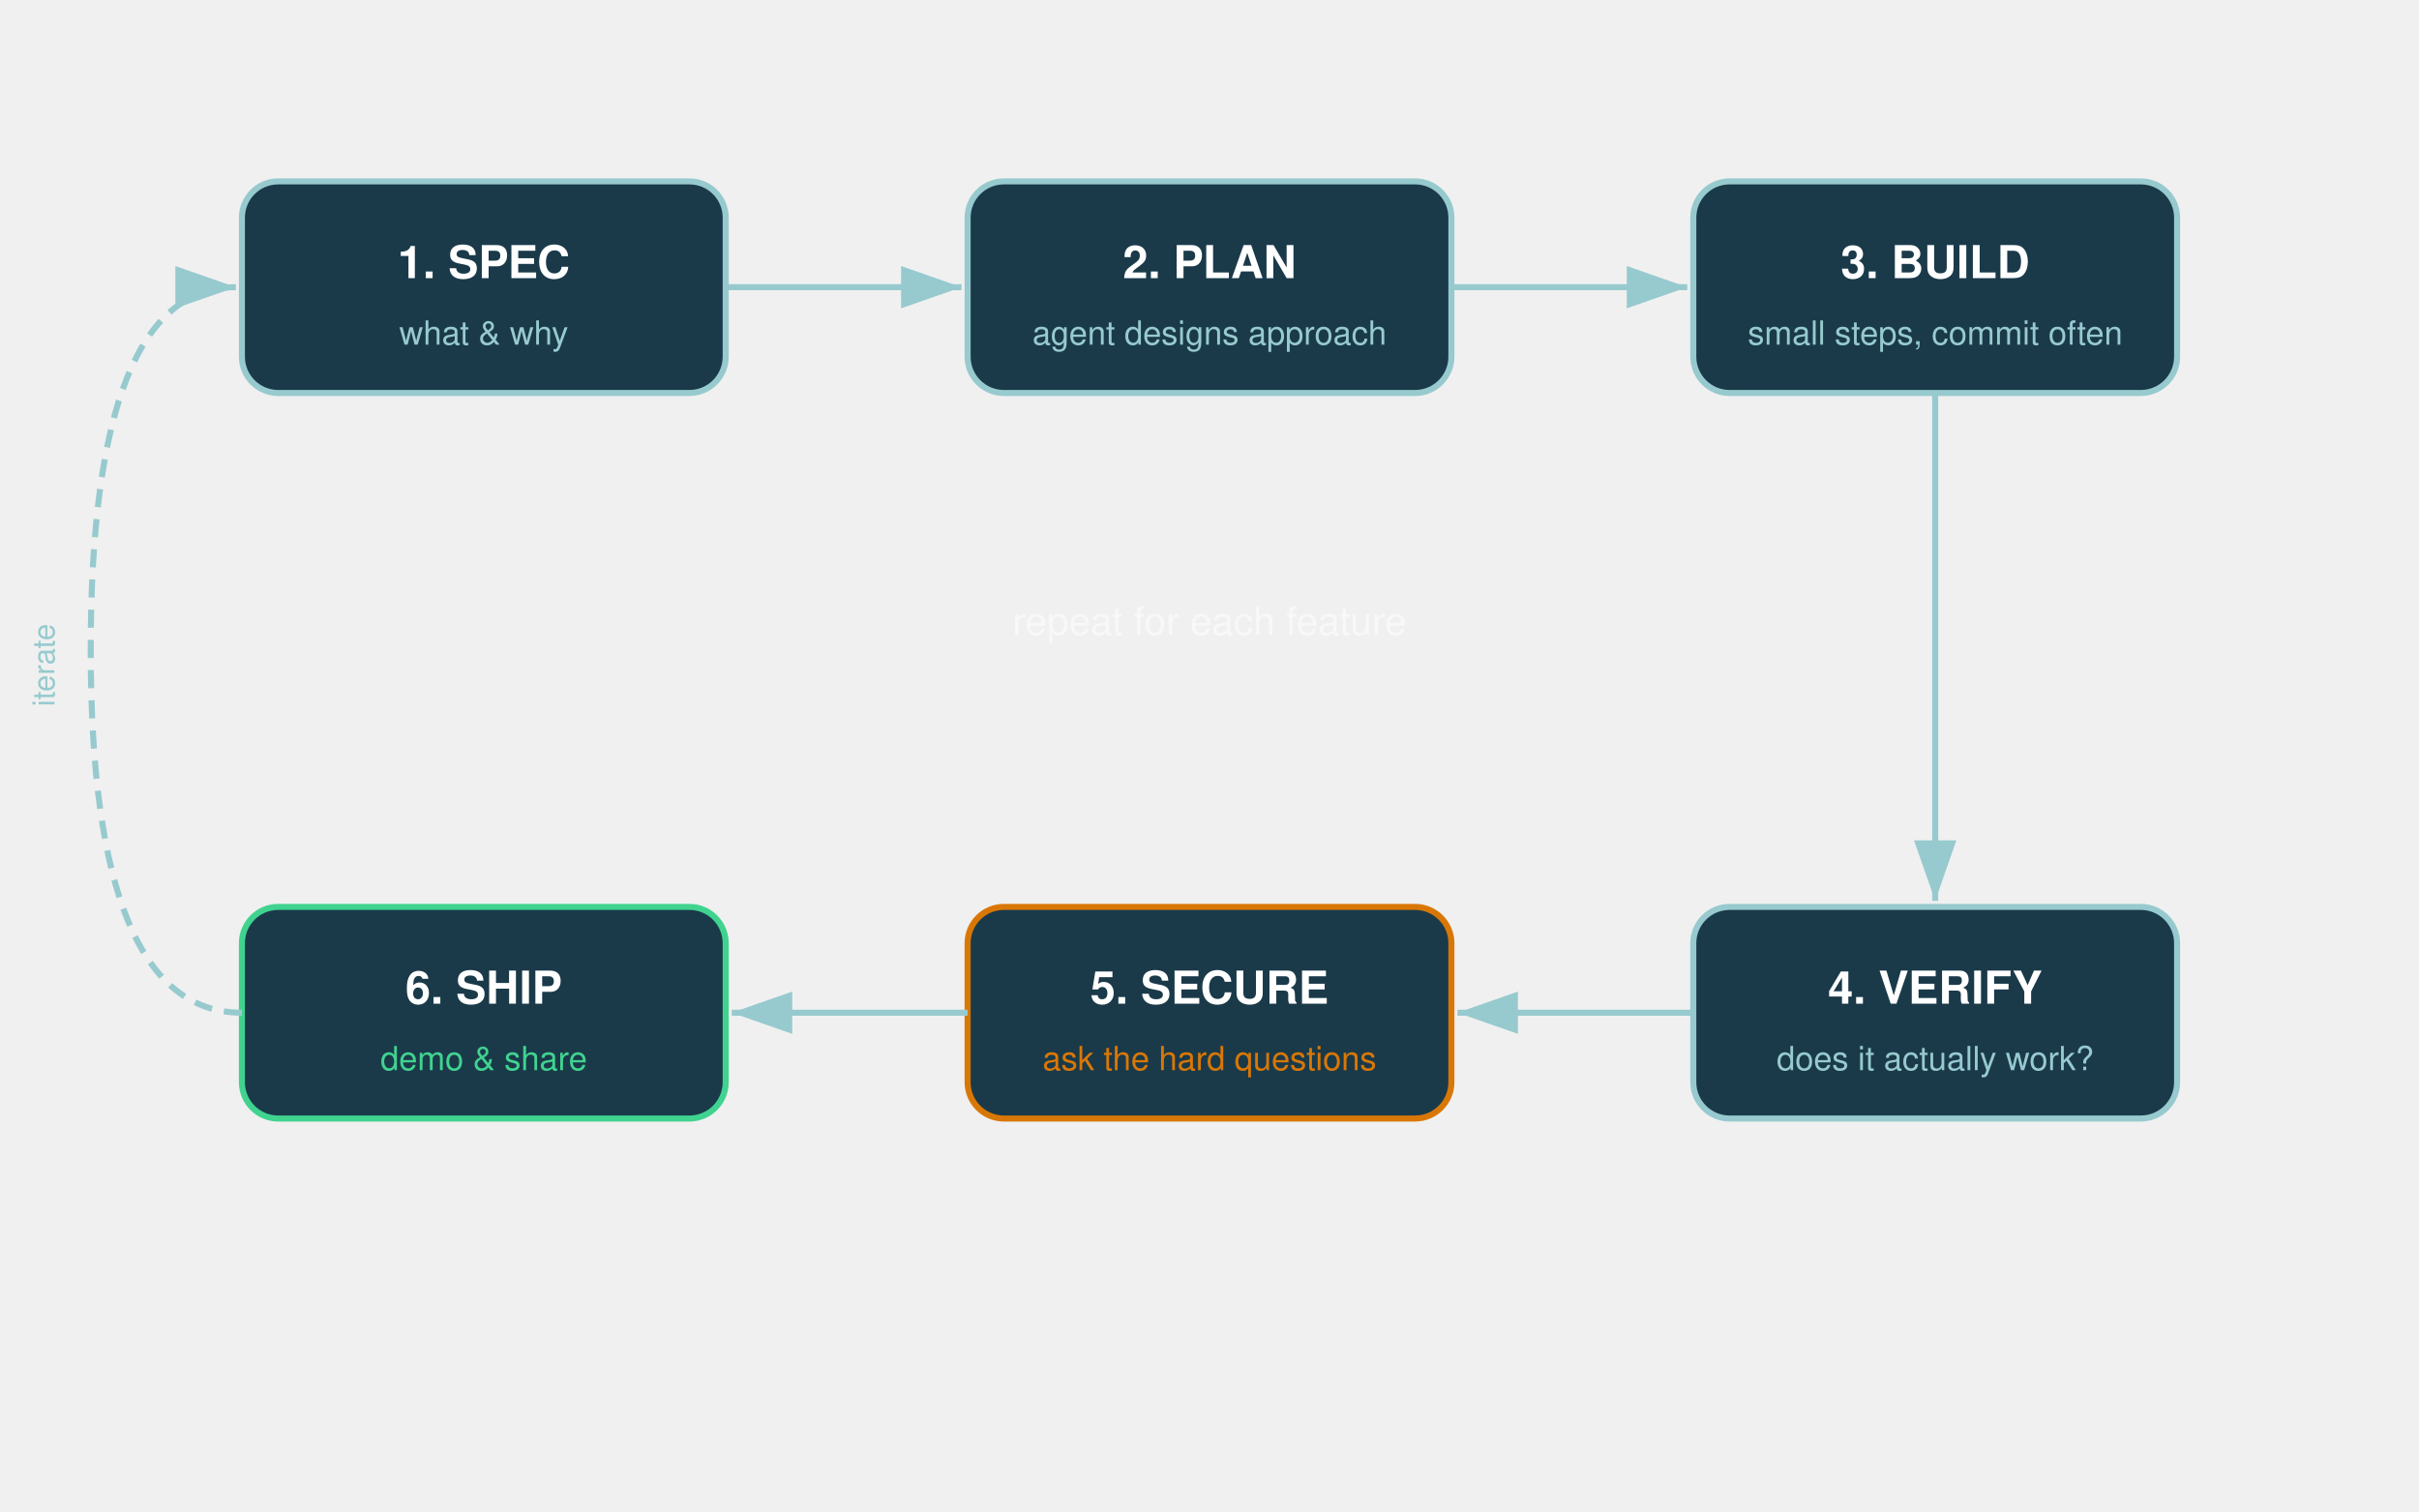
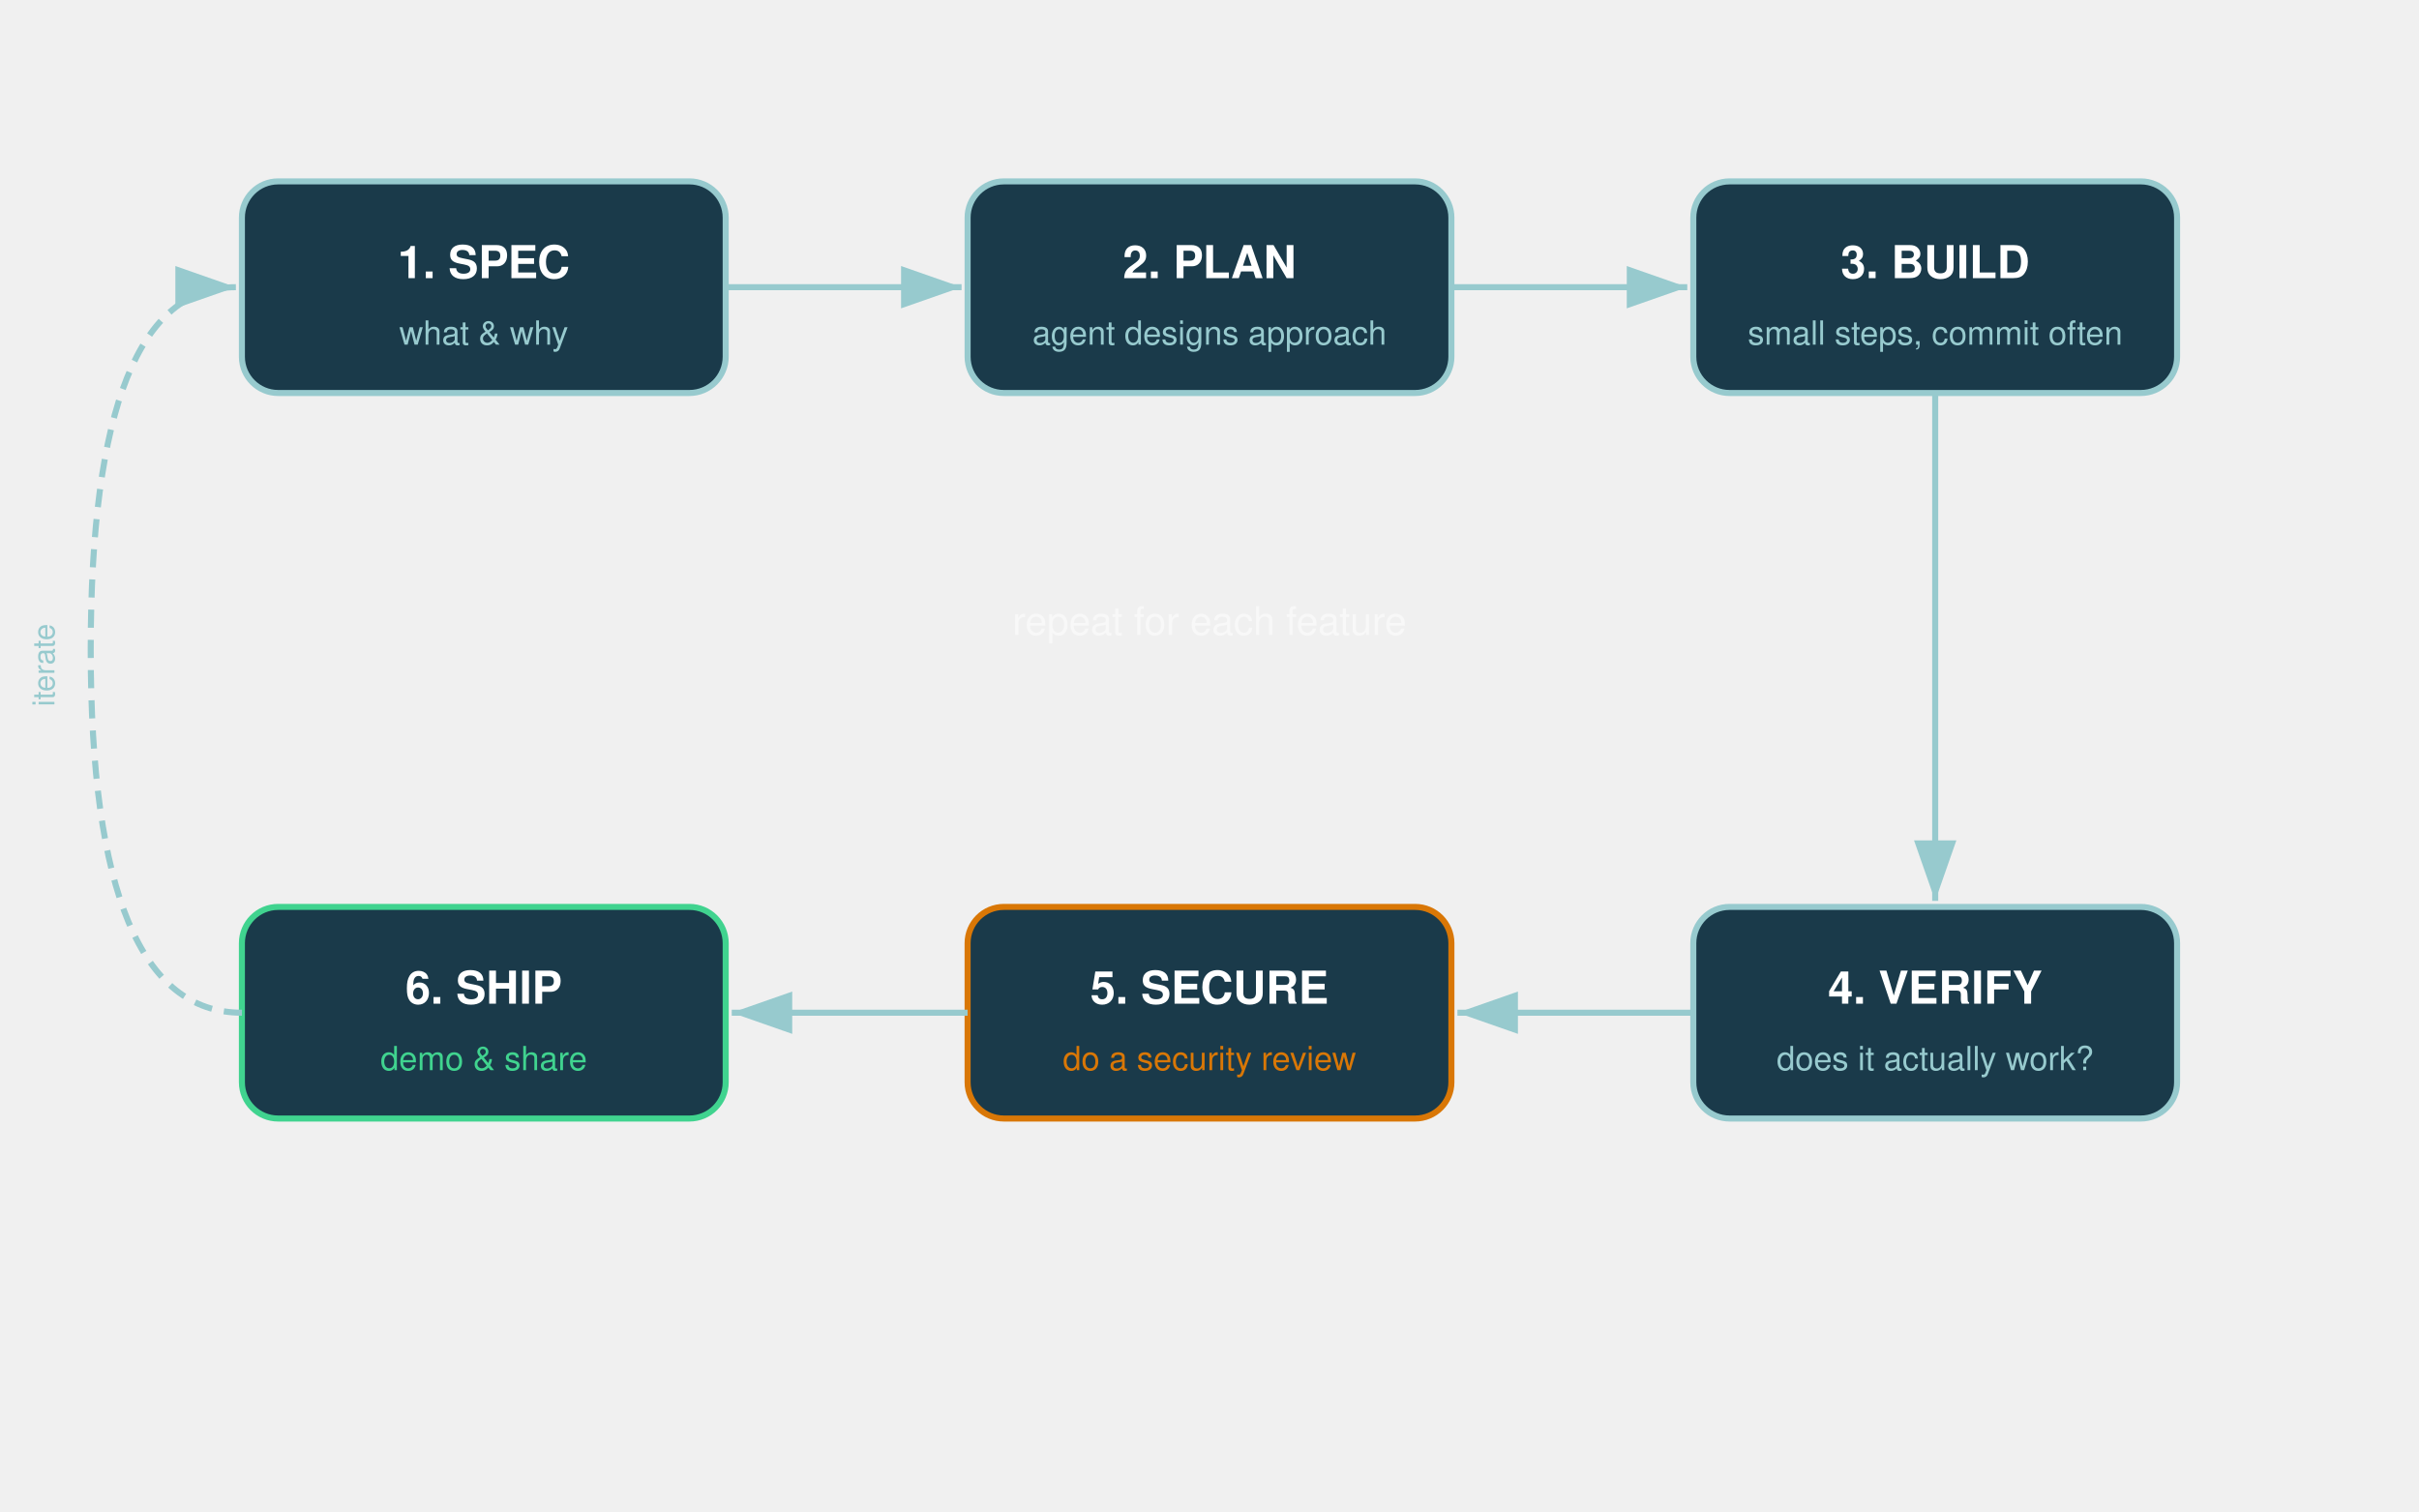
<svg xmlns="http://www.w3.org/2000/svg" viewBox="0 0 800 500" font-family="Equinor, Helvetica, sans-serif">
  <defs>
    <marker id="arrow" markerWidth="10" markerHeight="7" refX="10" refY="3.5" orient="auto">
      <polygon points="0 0, 10 3.5, 0 7" fill="#97CACE" />
    </marker>
  </defs>
  <rect x="80" y="60" width="160" height="70" rx="12" fill="#1a3a4a" stroke="#97CACE" stroke-width="2" />
  <text x="160" y="92" text-anchor="middle" fill="#fff" font-size="15" font-weight="600">1. SPEC</text>
  <text x="160" y="114" text-anchor="middle" fill="#97CACE" font-size="11">what &amp; why</text>
  <rect x="320" y="60" width="160" height="70" rx="12" fill="#1a3a4a" stroke="#97CACE" stroke-width="2" />
  <text x="400" y="92" text-anchor="middle" fill="#fff" font-size="15" font-weight="600">2. PLAN</text>
  <text x="400" y="114" text-anchor="middle" fill="#97CACE" font-size="11">agent designs approach</text>
  <rect x="560" y="60" width="160" height="70" rx="12" fill="#1a3a4a" stroke="#97CACE" stroke-width="2" />
  <text x="640" y="92" text-anchor="middle" fill="#fff" font-size="15" font-weight="600">3. BUILD</text>
  <text x="640" y="114" text-anchor="middle" fill="#97CACE" font-size="11">small steps, commit often</text>
  <rect x="560" y="300" width="160" height="70" rx="12" fill="#1a3a4a" stroke="#97CACE" stroke-width="2" />
  <text x="640" y="332" text-anchor="middle" fill="#fff" font-size="15" font-weight="600">4. VERIFY</text>
  <text x="640" y="354" text-anchor="middle" fill="#97CACE" font-size="11">does it actually work?</text>
  <rect x="320" y="300" width="160" height="70" rx="12" fill="#1a3a4a" stroke="#d97706" stroke-width="2" />
  <text x="400" y="332" text-anchor="middle" fill="#fff" font-size="15" font-weight="600">5. SECURE</text>
-   <text x="400" y="354" text-anchor="middle" fill="#d97706" font-size="11">ask the hard questions</text>
+   <text x="400" y="354" text-anchor="middle" fill="#d97706" font-size="11">do a security review</text>
  <rect x="80" y="300" width="160" height="70" rx="12" fill="#1a3a4a" stroke="#40d38f" stroke-width="2" />
  <text x="160" y="332" text-anchor="middle" fill="#fff" font-size="15" font-weight="600">6. SHIP</text>
  <text x="160" y="354" text-anchor="middle" fill="#40d38f" font-size="11">demo &amp; share</text>
  <line x1="240" y1="95" x2="318" y2="95" stroke="#97CACE" stroke-width="2" marker-end="url(#arrow)" />
  <line x1="480" y1="95" x2="558" y2="95" stroke="#97CACE" stroke-width="2" marker-end="url(#arrow)" />
  <line x1="640" y1="130" x2="640" y2="298" stroke="#97CACE" stroke-width="2" marker-end="url(#arrow)" />
  <line x1="560" y1="335" x2="482" y2="335" stroke="#97CACE" stroke-width="2" marker-end="url(#arrow)" />
  <line x1="320" y1="335" x2="242" y2="335" stroke="#97CACE" stroke-width="2" marker-end="url(#arrow)" />
  <path d="M 80 335 Q 30 335 30 215 Q 30 95 78 95" fill="none" stroke="#97CACE" stroke-width="2" stroke-dasharray="6,4" marker-end="url(#arrow)" />
  <text x="400" y="210" text-anchor="middle" fill="#fff" font-size="13" opacity="0.5">repeat for each feature</text>
  <text x="18" y="220" text-anchor="middle" fill="#97CACE" font-size="10" transform="rotate(-90, 18, 220)">iterate</text>
</svg>
